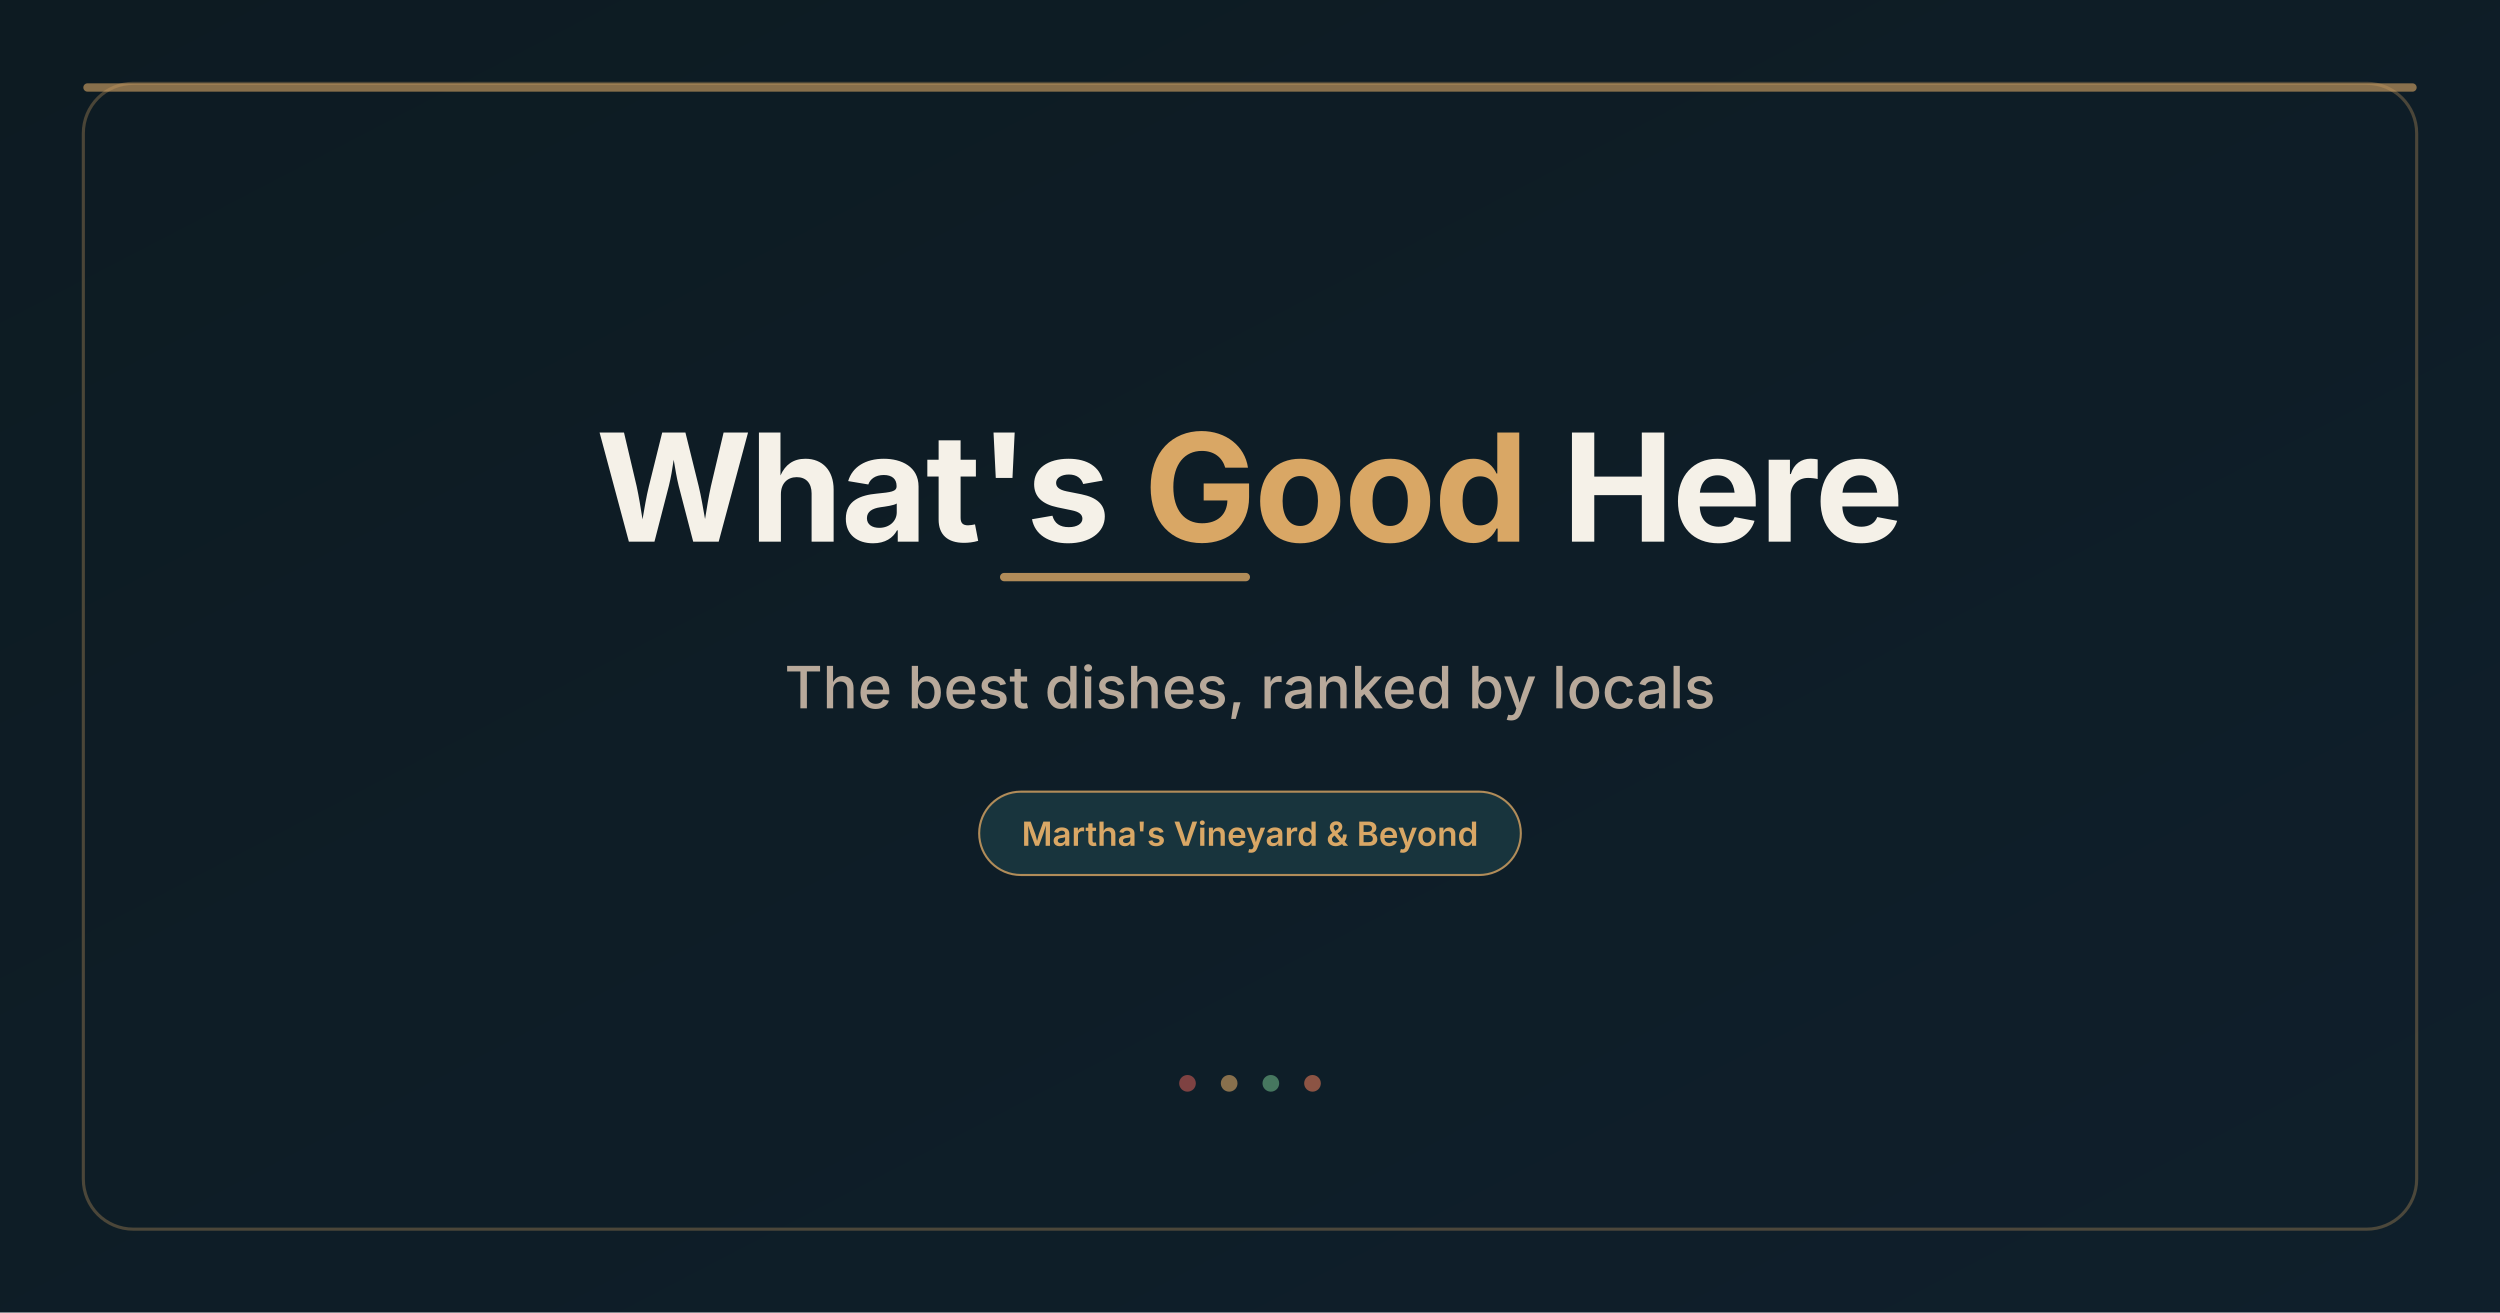
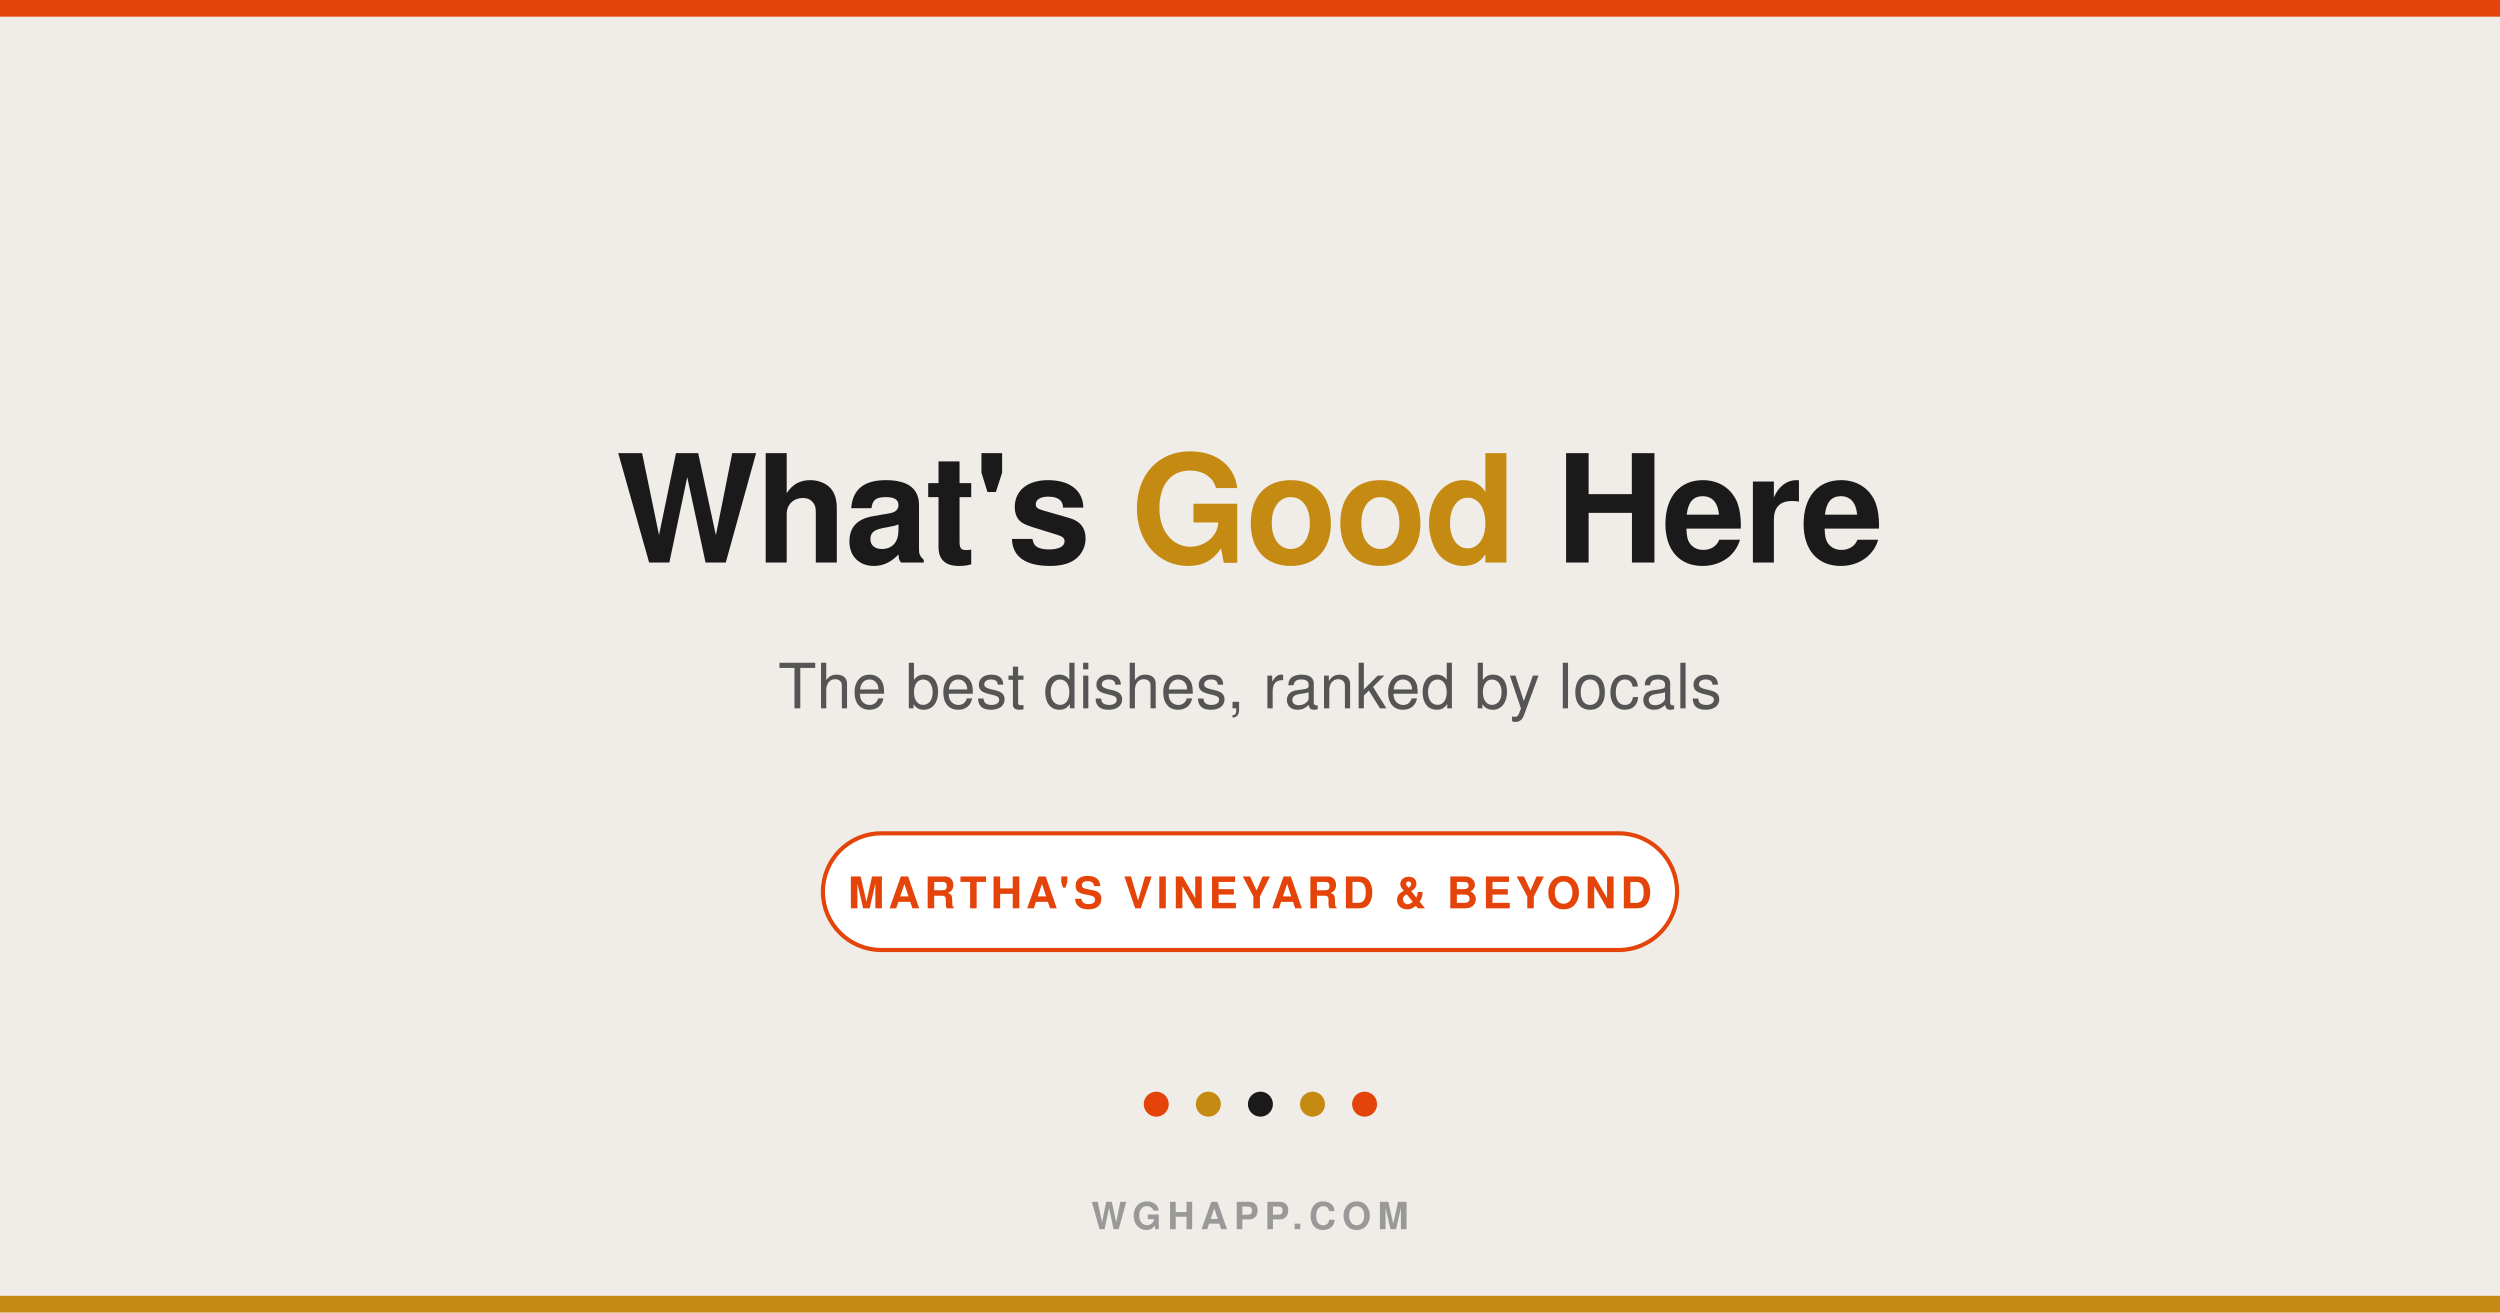
<svg xmlns="http://www.w3.org/2000/svg" width="1200" height="630" viewBox="0 0 1200 630">
-   <defs>
-     <linearGradient id="bg" x1="0%" y1="0%" x2="100%" y2="100%">
-       <stop offset="0%" style="stop-color:#0D1B22" />
-       <stop offset="100%" style="stop-color:#0F1F2B" />
-     </linearGradient>
-   </defs>
-   <rect width="1200" height="630" fill="url(#bg)" />
-   <rect x="40" y="40" width="1120" height="550" rx="24" fill="none" stroke="#D9A765" stroke-width="1.5" opacity="0.3" />
-   <rect x="40" y="40" width="1120" height="4" rx="2" fill="#D9A765" opacity="0.6" />
-   <text x="600" y="260" text-anchor="middle" font-family="system-ui, -apple-system, sans-serif" font-weight="700" font-size="72" fill="#F5F1E8" letter-spacing="-1">What's <tspan fill="#D9A765">Good</tspan> Here</text>
-   <rect x="480" y="275" width="120" height="4" rx="2" fill="#D9A765" opacity="0.8" />
-   <text x="600" y="340" text-anchor="middle" font-family="system-ui, -apple-system, sans-serif" font-weight="500" font-size="28" fill="#B8A99A">The best dishes, ranked by locals</text>
-   <rect x="470" y="380" width="260" height="40" rx="20" fill="#1A3A42" stroke="#D9A765" stroke-width="1" opacity="0.8" />
-   <text x="600" y="406" text-anchor="middle" font-family="system-ui, -apple-system, sans-serif" font-weight="600" font-size="16" fill="#D9A765">Martha's Vineyard &amp; Beyond</text>
-   <circle cx="570" cy="520" r="4" fill="#C85A54" opacity="0.6" />
-   <circle cx="590" cy="520" r="4" fill="#D9A765" opacity="0.6" />
-   <circle cx="610" cy="520" r="4" fill="#6BB384" opacity="0.6" />
-   <circle cx="630" cy="520" r="4" fill="#E07856" opacity="0.6" />
+   <rect width="1200" height="630" fill="#F0ECE8" />
+   <rect x="0" y="0" width="1200" height="8" fill="#E4440A" />
+   <rect x="0" y="622" width="1200" height="8" fill="#C48A12" />
+   <text x="600" y="270" text-anchor="middle" font-family="Helvetica, Arial, sans-serif" font-weight="800" font-size="72" fill="#1A1A1A" letter-spacing="-1">What's <tspan fill="#C48A12">Good</tspan> Here</text>
+   <text x="600" y="340" text-anchor="middle" font-family="Helvetica, Arial, sans-serif" font-weight="500" font-size="30" fill="#555555" letter-spacing="0.3">
+     The best dishes, ranked by locals
+   </text>
+   <rect x="395" y="400" width="410" height="56" rx="28" fill="#FFFFFF" stroke="#E4440A" stroke-width="2" />
+   <text x="600" y="436" text-anchor="middle" font-family="Helvetica, Arial, sans-serif" font-weight="700" font-size="21" fill="#E4440A" letter-spacing="2">
+     MARTHA'S VINEYARD &amp; BEYOND
+   </text>
+   <circle cx="555" cy="530" r="6" fill="#E4440A" />
+   <circle cx="580" cy="530" r="6" fill="#C48A12" />
+   <circle cx="605" cy="530" r="6" fill="#1A1A1A" />
+   <circle cx="630" cy="530" r="6" fill="#C48A12" />
+   <circle cx="655" cy="530" r="6" fill="#E4440A" />
+   <text x="600" y="590" text-anchor="middle" font-family="Helvetica, Arial, sans-serif" font-weight="700" font-size="18" fill="#999999" letter-spacing="3">
+     WGHAPP.COM
+   </text>
</svg>
